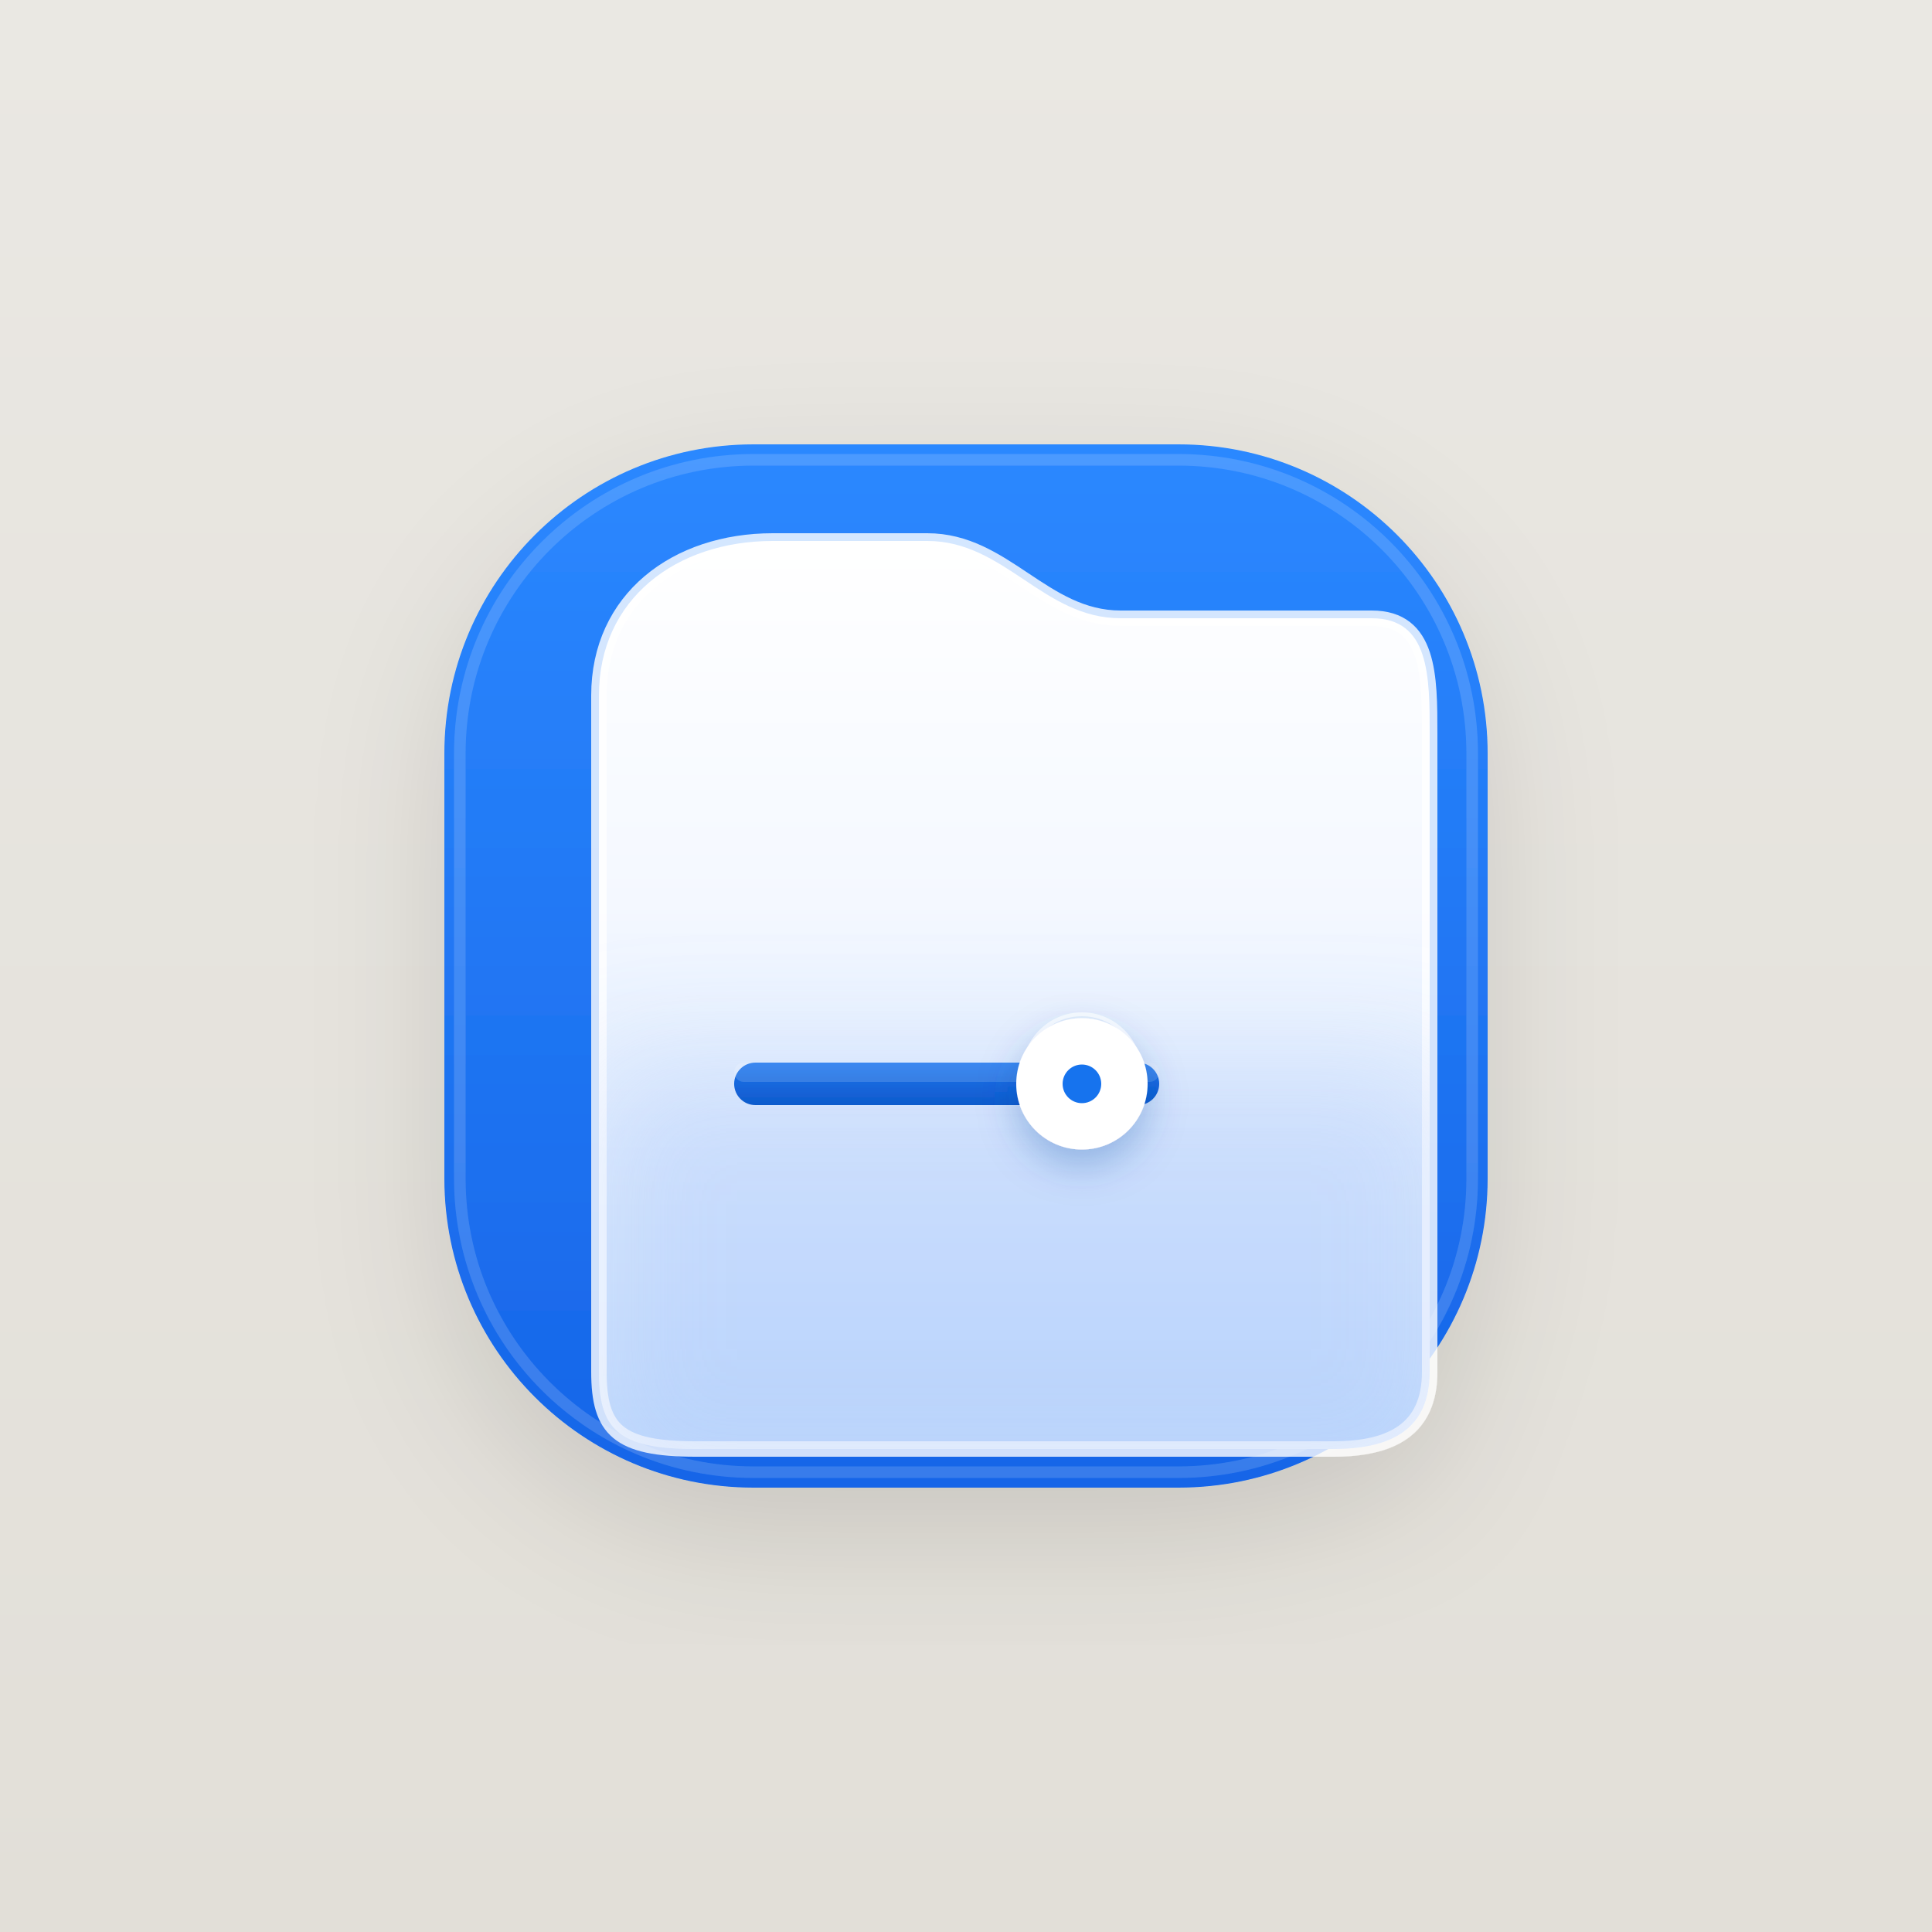
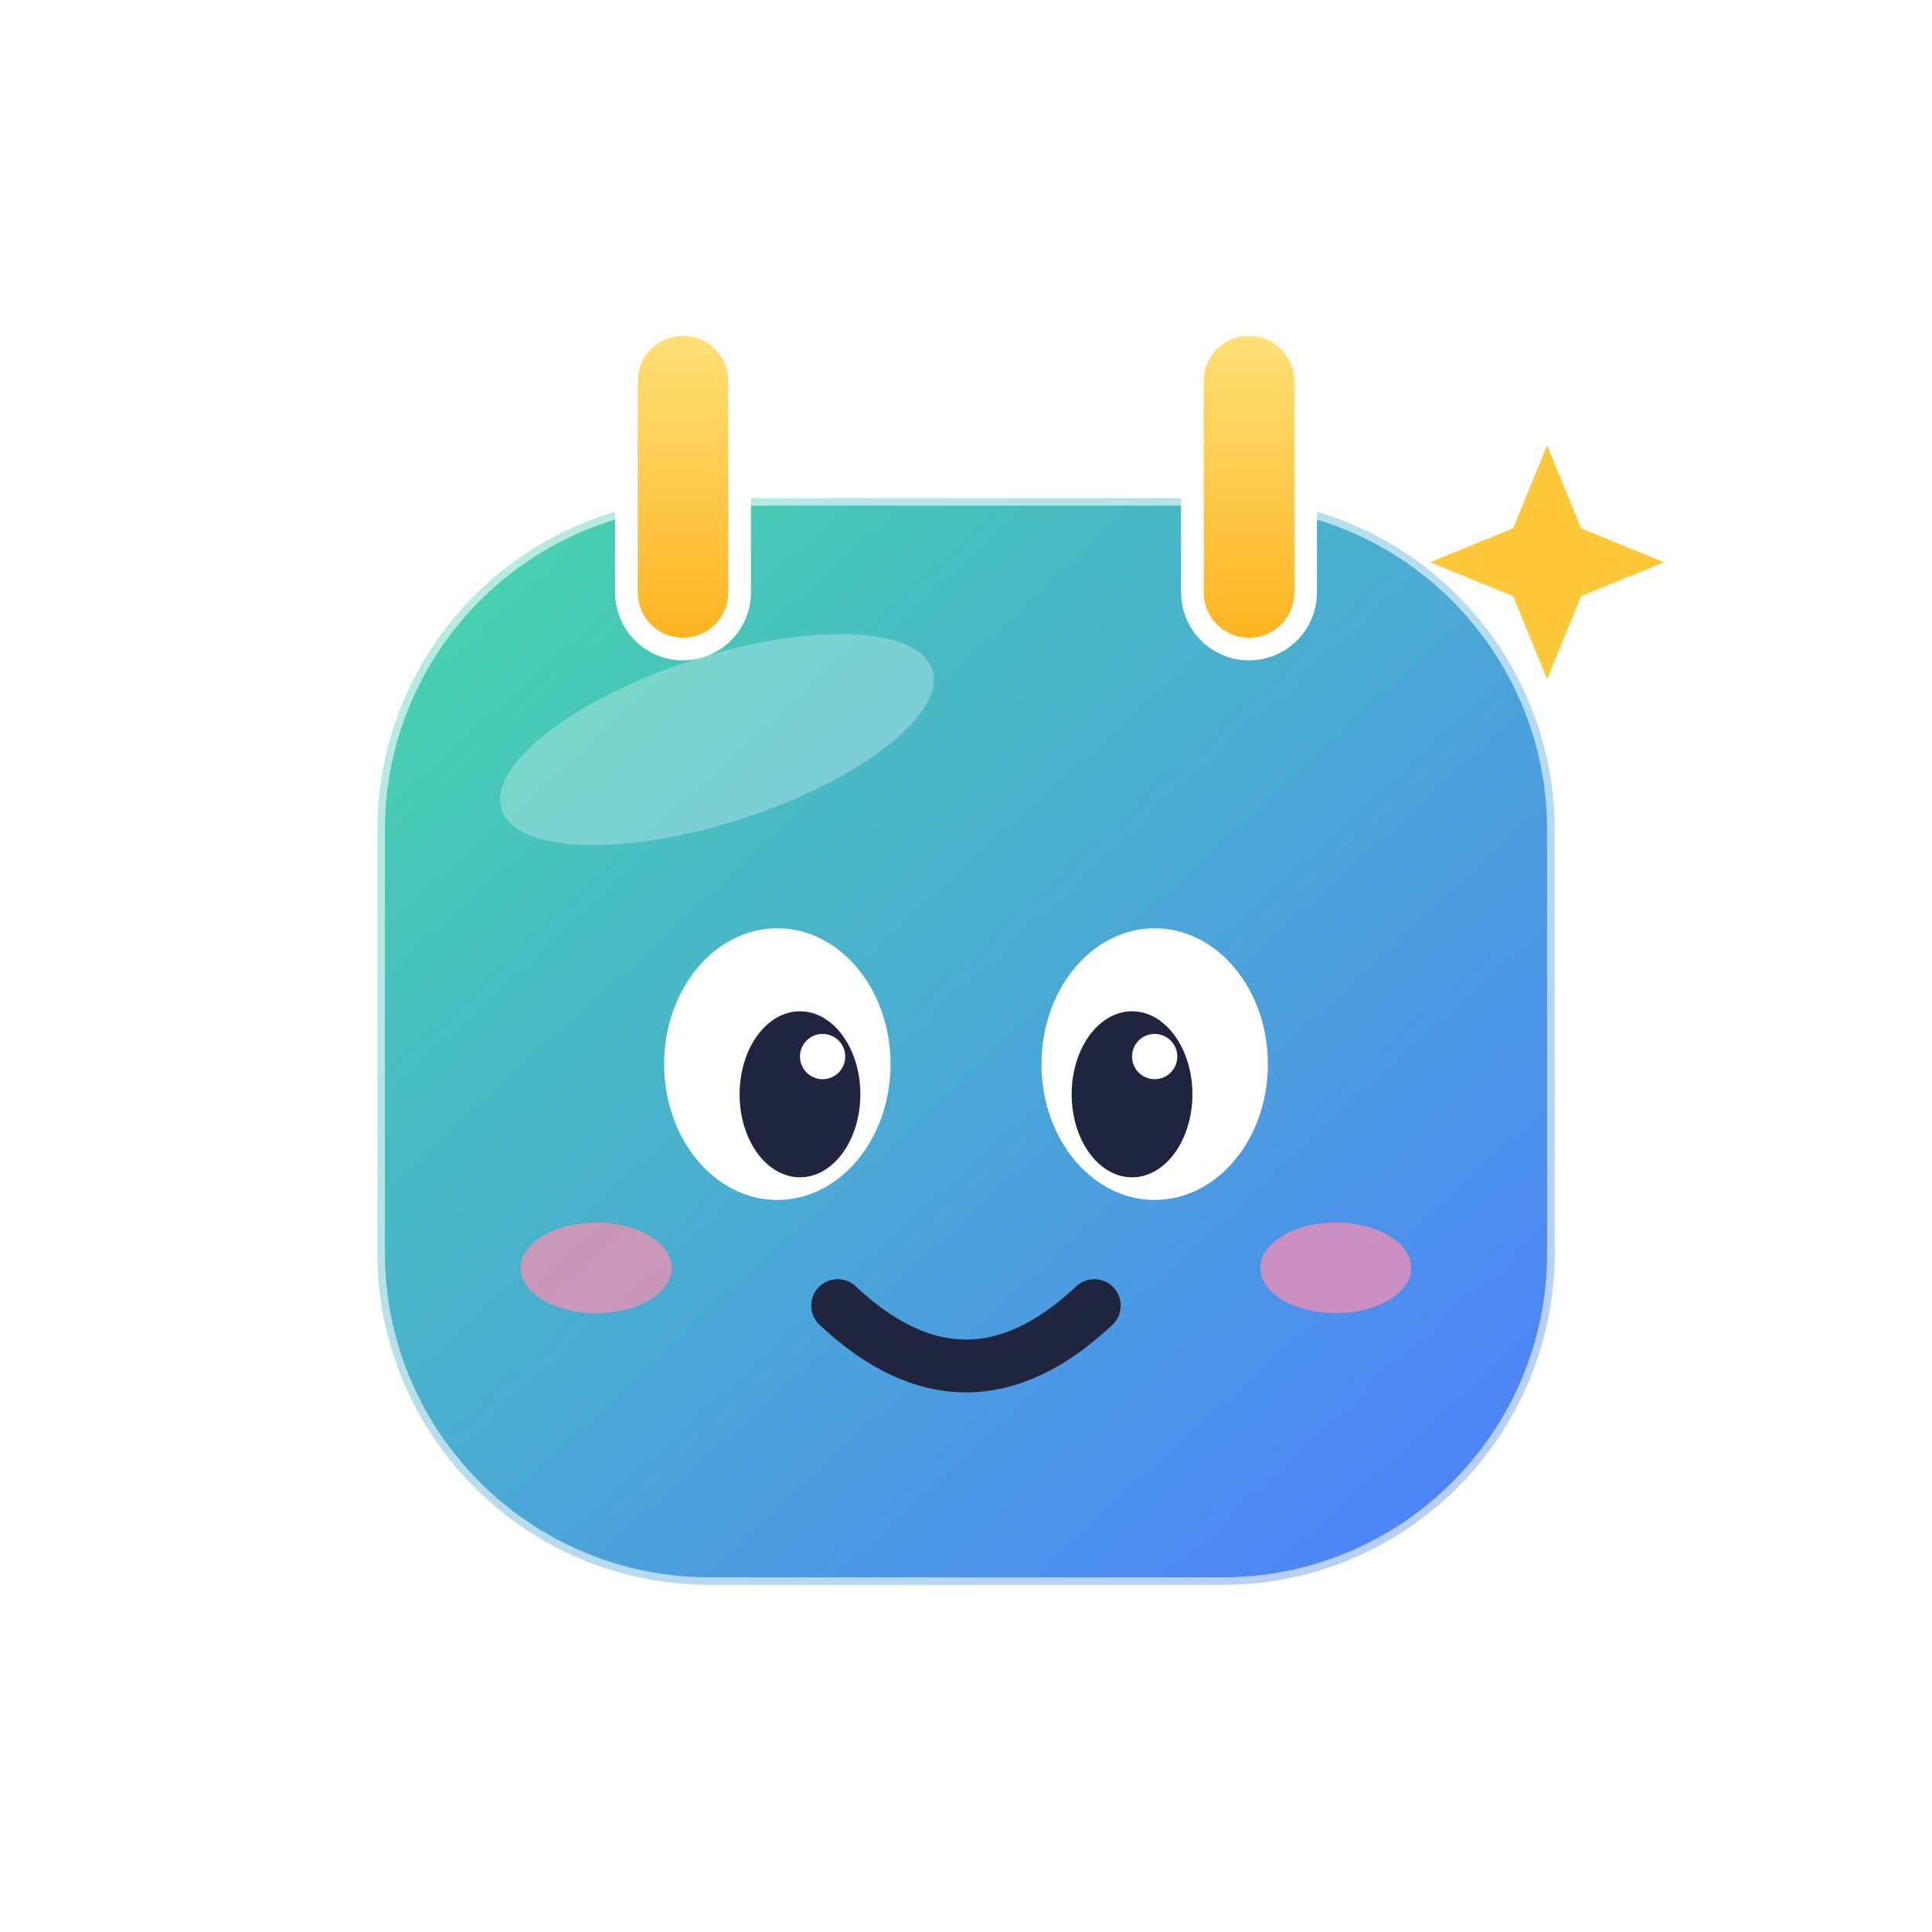
- <svg xmlns="http://www.w3.org/2000/svg" viewBox="0 0 1000 1000" width="100%" height="100%">
+ <svg xmlns="http://www.w3.org/2000/svg" viewBox="0 0 512 512" width="512" height="512">
  <defs>
-     <linearGradient id="bgGrad" x1="0%" y1="0%" x2="0%" y2="100%">
-       <stop offset="0%" stop-color="#EAE8E3" />
-       <stop offset="100%" stop-color="#E2DFD8" />
+     <linearGradient id="g" x1="0" y1="0" x2="1" y2="1">
+       <stop offset="0" stop-color="#46d8a8" />
+       <stop offset="1" stop-color="#4f7cff" />
    </linearGradient>
-     <linearGradient id="frameGrad" x1="0%" y1="0%" x2="0%" y2="100%">
-       <stop offset="0%" stop-color="#2B88FF" />
-       <stop offset="100%" stop-color="#1665E8" />
+     <linearGradient id="r" x1="0" y1="0" x2="0" y2="1">
+       <stop offset="0" stop-color="#ffe27a" />
+       <stop offset="1" stop-color="#ffb21e" />
    </linearGradient>
-     <linearGradient id="folderGrad" x1="0%" y1="0%" x2="0%" y2="100%">
-       <stop offset="0%" stop-color="#FFFFFF" />
-       <stop offset="40%" stop-color="#F4F8FF" />
-       <stop offset="100%" stop-color="#C4DCFC" />
-     </linearGradient>
-     <linearGradient id="trackGrad" x1="0%" y1="0%" x2="0%" y2="100%">
-       <stop offset="0%" stop-color="#1873EE" />
-       <stop offset="100%" stop-color="#105BCC" />
-     </linearGradient>
-     <filter id="mainShadow" x="-15%" y="-15%" width="130%" height="130%">
-       <feDropShadow dx="0" dy="25" stdDeviation="35" flood-color="#000000" flood-opacity="0.12" />
-     </filter>
-     <filter id="thumbShadow" x="-50%" y="-50%" width="200%" height="200%">
-       <feDropShadow dx="0" dy="8" stdDeviation="10" flood-color="#0F4CA6" flood-opacity="0.3" />
-     </filter>
-     <filter id="innerGlow" x="-10%" y="-10%" width="120%" height="120%">
-       <feGaussianBlur in="SourceAlpha" stdDeviation="10" result="blur" />
-       <feOffset dx="0" dy="10" result="offsetBlur" />
-       <feComposite in="SourceGraphic" in2="offsetBlur" operator="over" />
-     </filter>
-     <clipPath id="folderClip">
-       <path d="M 310 710                 L 310 360                 C 310 310, 350 280, 400 280                 L 480 280                 C 520 280, 540 320, 580 320                 L 710 320                 C 740 320, 740 350, 740 380                 L 740 710                 C 740 740, 720 750, 690 750                 L 360 750                 C 320 750, 310 740, 310 710 Z" />
-     </clipPath>
  </defs>
-   <rect width="1000" height="1000" fill="url(#bgGrad)" />
-   <g filter="url(#mainShadow)">
-     <rect x="230" y="230" width="540" height="540" rx="160" fill="url(#frameGrad)" />
-     <rect x="238" y="238" width="524" height="524" rx="152" fill="none" stroke="#FFFFFF" stroke-width="6" opacity="0.15" />
-     <path d="M 310 710               L 310 360               C 310 310, 350 280, 400 280               L 480 280               C 520 280, 540 320, 580 320               L 710 320               C 740 320, 740 350, 740 380               L 740 710               C 740 740, 720 750, 690 750               L 360 750               C 320 750, 310 740, 310 710 Z" fill="url(#folderGrad)" />
-     <path d="M 310 710               L 310 360               C 310 310, 350 280, 400 280               L 480 280               C 520 280, 540 320, 580 320               L 710 320               C 740 320, 740 350, 740 380               L 740 710               C 740 740, 720 750, 690 750               L 360 750               C 320 750, 310 740, 310 710 Z" fill="none" stroke="#FFFFFF" stroke-width="8" opacity="0.8" />
-     <g clip-path="url(#folderClip)">
-       <rect x="310" y="550" width="440" height="220" fill="#9CBCFA" opacity="0.3" filter="blur(30px)" />
-     </g>
-     <rect x="380" y="550" width="220" height="22" rx="11" fill="url(#trackGrad)" />
-     <rect x="380" y="550" width="220" height="10" rx="5" fill="#FFFFFF" opacity="0.15" />
-     <circle cx="560" cy="561" r="34" fill="#FFFFFF" filter="url(#thumbShadow)" />
-     <circle cx="560" cy="555" r="30" fill="none" stroke="#FFFFFF" stroke-width="2" opacity="0.6" />
-     <circle cx="560" cy="561" r="10" fill="#1873EE" />
-   </g>
+   <rect width="512" height="512" fill="#fff" />
+   <rect x="100" y="132" width="312" height="288" rx="88" fill="url(#g)" />
+   <rect x="100" y="132" width="312" height="288" rx="88" fill="none" stroke="#fff" stroke-opacity=".6" stroke-width="4" />
+   <rect x="166" y="86" width="30" height="86" rx="15" fill="url(#r)" stroke="#fff" stroke-width="6" />
+   <rect x="316" y="86" width="30" height="86" rx="15" fill="url(#r)" stroke="#fff" stroke-width="6" />
+   <ellipse cx="190" cy="196" rx="60" ry="22" fill="#fff" opacity=".28" transform="rotate(-18 190 196)" />
+   <ellipse cx="206" cy="282" rx="30" ry="36" fill="#fff" />
+   <ellipse cx="306" cy="282" rx="30" ry="36" fill="#fff" />
+   <ellipse cx="212" cy="290" rx="16" ry="22" fill="#20253f" />
+   <ellipse cx="300" cy="290" rx="16" ry="22" fill="#20253f" />
+   <circle cx="218" cy="280" r="6" fill="#fff" />
+   <circle cx="306" cy="280" r="6" fill="#fff" />
+   <path d="M222 346Q256 378 290 346" stroke="#20253f" stroke-width="14" fill="none" stroke-linecap="round" />
+   <ellipse cx="158" cy="336" rx="20" ry="12" fill="#ff8fb0" opacity=".7" />
+   <ellipse cx="354" cy="336" rx="20" ry="12" fill="#ff8fb0" opacity=".7" />
+   <path d="M410 118l9 22 22 9-22 9-9 22-9-22-22-9 22-9z" fill="#ffc83a" />
</svg>
